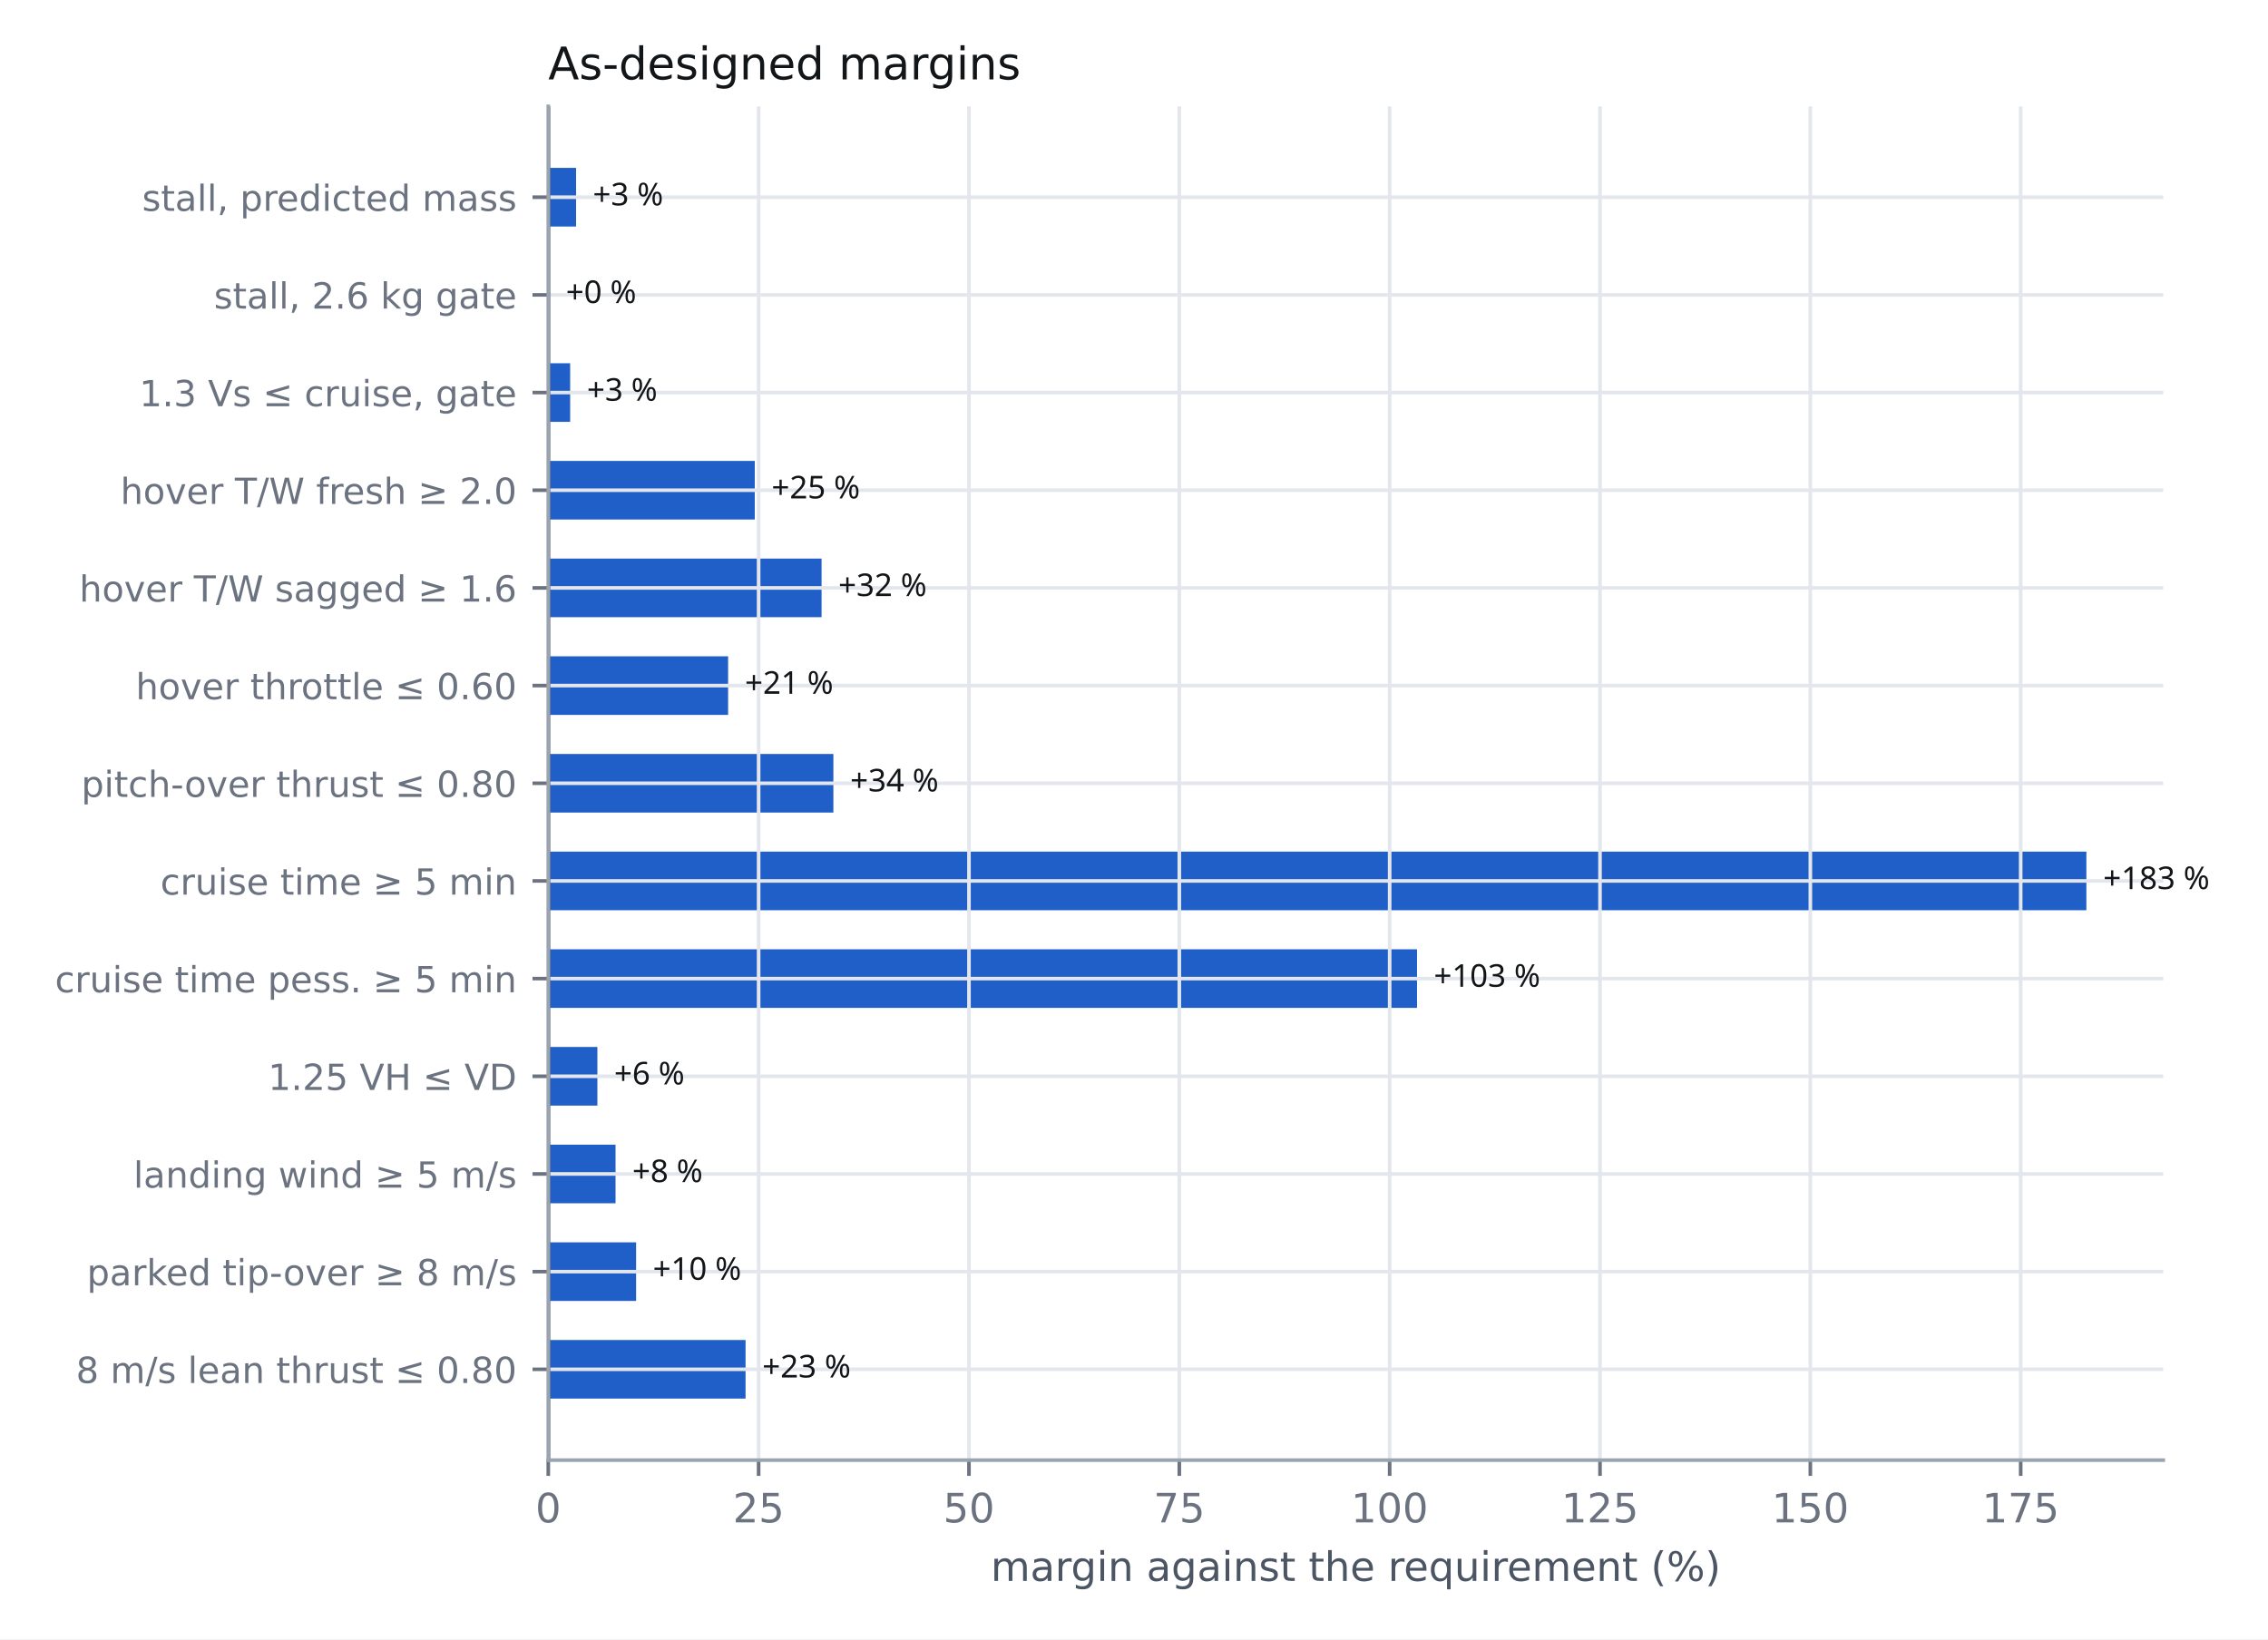
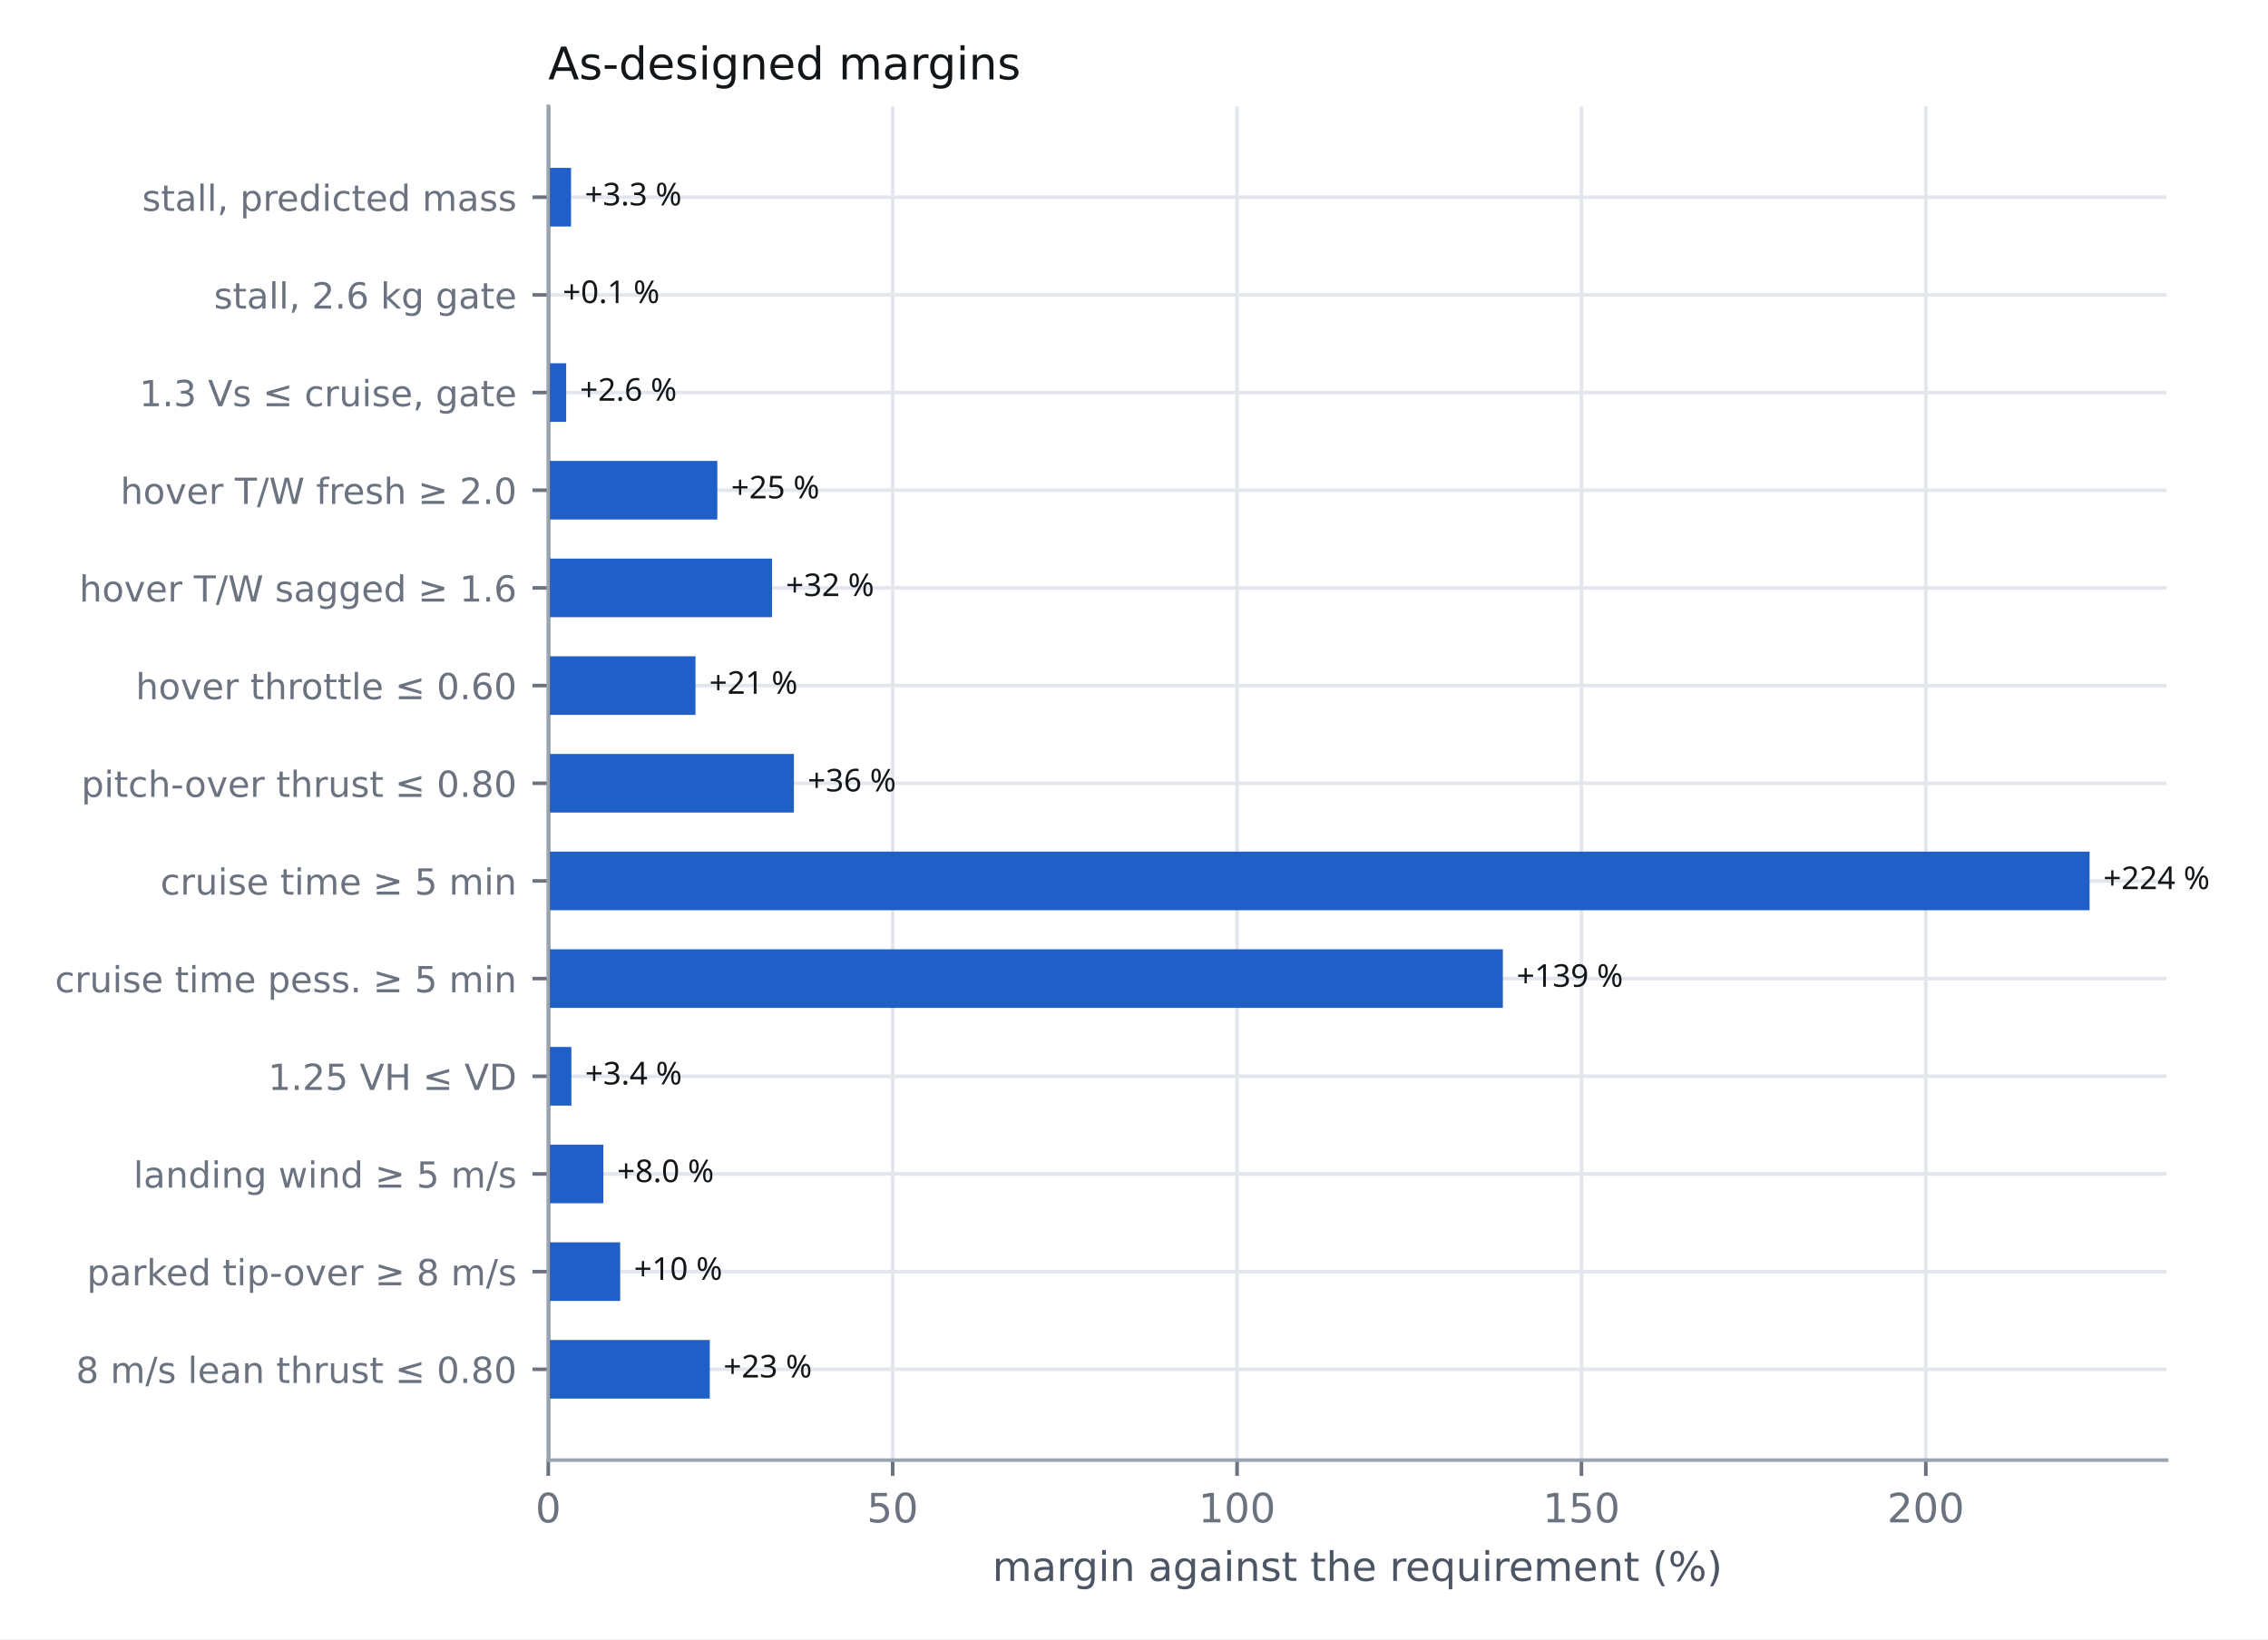
<svg xmlns="http://www.w3.org/2000/svg" xmlns:xlink="http://www.w3.org/1999/xlink" width="504pt" height="364.32pt" viewBox="0 0 504 364.32" version="1.1">
  <defs>
    <style type="text/css">*{stroke-linejoin: round; stroke-linecap: butt}</style>
  </defs>
  <g id="figure_1">
    <g id="patch_1">
      <path d="M 0 364.32  L 504 364.32  L 504 0  L 0 0  z " style="fill: #ffffff" />
    </g>
    <g id="axes_1">
      <g id="patch_2">
-         <path d="M 121.84 324.518  L 480.73 324.518  L 480.73 23.64  L 121.84 23.64  z " style="fill: #ffffff" />
-       </g>
-       <g id="patch_3">
-         <path d="M 121.84 37.316  L 128.019 37.316  L 128.019 50.341  L 121.84 50.341  z " clip-path="url(#p7b7e84bcda)" style="fill: #1f5fc7" />
-       </g>
-       <g id="patch_4">
-         <path d="M 121.84 59.025  L 122.031 59.025  L 122.031 72.05  L 121.84 72.05  z " clip-path="url(#p7b7e84bcda)" style="fill: #1f5fc7" />
-       </g>
-       <g id="patch_5">
-         <path d="M 121.84 80.733  L 126.7 80.733  L 126.7 93.758  L 121.84 93.758  z " clip-path="url(#p7b7e84bcda)" style="fill: #1f5fc7" />
-       </g>
-       <g id="patch_6">
-         <path d="M 121.84 102.441  L 167.728 102.441  L 167.728 115.466  L 121.84 115.466  z " clip-path="url(#p7b7e84bcda)" style="fill: #1f5fc7" />
-       </g>
-       <g id="patch_7">
-         <path d="M 121.84 124.15  L 182.572 124.15  L 182.572 137.175  L 121.84 137.175  z " clip-path="url(#p7b7e84bcda)" style="fill: #1f5fc7" />
-       </g>
-       <g id="patch_8">
-         <path d="M 121.84 145.858  L 161.802 145.858  L 161.802 158.883  L 121.84 158.883  z " clip-path="url(#p7b7e84bcda)" style="fill: #1f5fc7" />
-       </g>
-       <g id="patch_9">
-         <path d="M 121.84 167.566  L 185.196 167.566  L 185.196 180.591  L 121.84 180.591  z " clip-path="url(#p7b7e84bcda)" style="fill: #1f5fc7" />
-       </g>
-       <g id="patch_10">
-         <path d="M 121.84 189.275  L 463.64 189.275  L 463.64 202.3  L 121.84 202.3  z " clip-path="url(#p7b7e84bcda)" style="fill: #1f5fc7" />
-       </g>
-       <g id="patch_11">
-         <path d="M 121.84 210.983  L 314.896 210.983  L 314.896 224.008  L 121.84 224.008  z " clip-path="url(#p7b7e84bcda)" style="fill: #1f5fc7" />
-       </g>
-       <g id="patch_12">
-         <path d="M 121.84 232.692  L 132.752 232.692  L 132.752 245.717  L 121.84 245.717  z " clip-path="url(#p7b7e84bcda)" style="fill: #1f5fc7" />
-       </g>
-       <g id="patch_13">
-         <path d="M 121.84 254.4  L 136.788 254.4  L 136.788 267.425  L 121.84 267.425  z " clip-path="url(#p7b7e84bcda)" style="fill: #1f5fc7" />
-       </g>
-       <g id="patch_14">
-         <path d="M 121.84 276.108  L 141.357 276.108  L 141.357 289.133  L 121.84 289.133  z " clip-path="url(#p7b7e84bcda)" style="fill: #1f5fc7" />
-       </g>
-       <g id="patch_15">
-         <path d="M 121.84 297.817  L 165.68 297.817  L 165.68 310.842  L 121.84 310.842  z " clip-path="url(#p7b7e84bcda)" style="fill: #1f5fc7" />
+         <path d="M 121.84 324.518  L 481.475 324.518  L 481.475 23.64  L 121.84 23.64  z " style="fill: #ffffff" />
      </g>
      <g id="matplotlib.axis_1">
        <g id="xtick_1">
          <g id="line2d_1">
-             <path d="M 121.84 324.518  L 121.84 23.64  " clip-path="url(#p7b7e84bcda)" style="fill: none; stroke: #e3e7ed; stroke-width: 0.8; stroke-linecap: square" />
+             <path d="M 121.84 324.518  L 121.84 23.64  " clip-path="url(#paf3f06853b)" style="fill: none; stroke: #e3e7ed; stroke-width: 0.8; stroke-linecap: square" />
          </g>
          <g id="line2d_2">
            <defs>
-               <path id="mc41e677ff4" d="M 0 0  L 0 3.5  " style="stroke: #6b7280; stroke-width: 0.8" />
+               <path id="m88d215b6fa" d="M 0 0  L 0 3.5  " style="stroke: #6b7280; stroke-width: 0.8" />
            </defs>
            <g>
-               <use xlink:href="#mc41e677ff4" x="121.84" y="324.518" style="fill: #6b7280; stroke: #6b7280; stroke-width: 0.8" />
+               <use xlink:href="#m88d215b6fa" x="121.84" y="324.518" style="fill: #6b7280; stroke: #6b7280; stroke-width: 0.8" />
            </g>
          </g>
          <g id="text_1">
            <text style="font-size: 9px; font-family: 'IBM Plex Sans', 'DejaVu Sans'; text-anchor: middle; fill: #6b7280" x="121.84" y="338.356" transform="rotate(-0 121.84 338.3558)">0</text>
          </g>
        </g>
        <g id="xtick_2">
          <g id="line2d_3">
-             <path d="M 168.583 324.518  L 168.583 23.64  " clip-path="url(#p7b7e84bcda)" style="fill: none; stroke: #e3e7ed; stroke-width: 0.8; stroke-linecap: square" />
+             <path d="M 198.37 324.518  L 198.37 23.64  " clip-path="url(#paf3f06853b)" style="fill: none; stroke: #e3e7ed; stroke-width: 0.8; stroke-linecap: square" />
          </g>
          <g id="line2d_4">
            <g>
-               <use xlink:href="#mc41e677ff4" x="168.583" y="324.518" style="fill: #6b7280; stroke: #6b7280; stroke-width: 0.8" />
+               <use xlink:href="#m88d215b6fa" x="198.37" y="324.518" style="fill: #6b7280; stroke: #6b7280; stroke-width: 0.8" />
            </g>
          </g>
          <g id="text_2">
-             <text style="font-size: 9px; font-family: 'IBM Plex Sans', 'DejaVu Sans'; text-anchor: middle; fill: #6b7280" x="168.583" y="338.356" transform="rotate(-0 168.5831 338.3558)">25</text>
+             <text style="font-size: 9px; font-family: 'IBM Plex Sans', 'DejaVu Sans'; text-anchor: middle; fill: #6b7280" x="198.37" y="338.356" transform="rotate(-0 198.3705 338.3558)">50</text>
          </g>
        </g>
        <g id="xtick_3">
          <g id="line2d_5">
-             <path d="M 215.326 324.518  L 215.326 23.64  " clip-path="url(#p7b7e84bcda)" style="fill: none; stroke: #e3e7ed; stroke-width: 0.8; stroke-linecap: square" />
+             <path d="M 274.901 324.518  L 274.901 23.64  " clip-path="url(#paf3f06853b)" style="fill: none; stroke: #e3e7ed; stroke-width: 0.8; stroke-linecap: square" />
          </g>
          <g id="line2d_6">
            <g>
-               <use xlink:href="#mc41e677ff4" x="215.326" y="324.518" style="fill: #6b7280; stroke: #6b7280; stroke-width: 0.8" />
+               <use xlink:href="#m88d215b6fa" x="274.901" y="324.518" style="fill: #6b7280; stroke: #6b7280; stroke-width: 0.8" />
            </g>
          </g>
          <g id="text_3">
-             <text style="font-size: 9px; font-family: 'IBM Plex Sans', 'DejaVu Sans'; text-anchor: middle; fill: #6b7280" x="215.326" y="338.356" transform="rotate(-0 215.3261 338.3558)">50</text>
+             <text style="font-size: 9px; font-family: 'IBM Plex Sans', 'DejaVu Sans'; text-anchor: middle; fill: #6b7280" x="274.901" y="338.356" transform="rotate(-0 274.901 338.3558)">100</text>
          </g>
        </g>
        <g id="xtick_4">
          <g id="line2d_7">
-             <path d="M 262.069 324.518  L 262.069 23.64  " clip-path="url(#p7b7e84bcda)" style="fill: none; stroke: #e3e7ed; stroke-width: 0.8; stroke-linecap: square" />
+             <path d="M 351.431 324.518  L 351.431 23.64  " clip-path="url(#paf3f06853b)" style="fill: none; stroke: #e3e7ed; stroke-width: 0.8; stroke-linecap: square" />
          </g>
          <g id="line2d_8">
            <g>
-               <use xlink:href="#mc41e677ff4" x="262.069" y="324.518" style="fill: #6b7280; stroke: #6b7280; stroke-width: 0.8" />
+               <use xlink:href="#m88d215b6fa" x="351.431" y="324.518" style="fill: #6b7280; stroke: #6b7280; stroke-width: 0.8" />
            </g>
          </g>
          <g id="text_4">
-             <text style="font-size: 9px; font-family: 'IBM Plex Sans', 'DejaVu Sans'; text-anchor: middle; fill: #6b7280" x="262.069" y="338.356" transform="rotate(-0 262.0692 338.3558)">75</text>
+             <text style="font-size: 9px; font-family: 'IBM Plex Sans', 'DejaVu Sans'; text-anchor: middle; fill: #6b7280" x="351.431" y="338.356" transform="rotate(-0 351.4315 338.3558)">150</text>
          </g>
        </g>
        <g id="xtick_5">
          <g id="line2d_9">
-             <path d="M 308.812 324.518  L 308.812 23.64  " clip-path="url(#p7b7e84bcda)" style="fill: none; stroke: #e3e7ed; stroke-width: 0.8; stroke-linecap: square" />
+             <path d="M 427.962 324.518  L 427.962 23.64  " clip-path="url(#paf3f06853b)" style="fill: none; stroke: #e3e7ed; stroke-width: 0.8; stroke-linecap: square" />
          </g>
          <g id="line2d_10">
            <g>
-               <use xlink:href="#mc41e677ff4" x="308.812" y="324.518" style="fill: #6b7280; stroke: #6b7280; stroke-width: 0.8" />
+               <use xlink:href="#m88d215b6fa" x="427.962" y="324.518" style="fill: #6b7280; stroke: #6b7280; stroke-width: 0.8" />
            </g>
          </g>
          <g id="text_5">
-             <text style="font-size: 9px; font-family: 'IBM Plex Sans', 'DejaVu Sans'; text-anchor: middle; fill: #6b7280" x="308.812" y="338.356" transform="rotate(-0 308.8122 338.3558)">100</text>
-           </g>
-         </g>
-         <g id="xtick_6">
-           <g id="line2d_11">
-             <path d="M 355.555 324.518  L 355.555 23.64  " clip-path="url(#p7b7e84bcda)" style="fill: none; stroke: #e3e7ed; stroke-width: 0.8; stroke-linecap: square" />
-           </g>
-           <g id="line2d_12">
-             <g>
-               <use xlink:href="#mc41e677ff4" x="355.555" y="324.518" style="fill: #6b7280; stroke: #6b7280; stroke-width: 0.8" />
-             </g>
-           </g>
-           <g id="text_6">
-             <text style="font-size: 9px; font-family: 'IBM Plex Sans', 'DejaVu Sans'; text-anchor: middle; fill: #6b7280" x="355.555" y="338.356" transform="rotate(-0 355.5553 338.3558)">125</text>
-           </g>
-         </g>
-         <g id="xtick_7">
-           <g id="line2d_13">
-             <path d="M 402.298 324.518  L 402.298 23.64  " clip-path="url(#p7b7e84bcda)" style="fill: none; stroke: #e3e7ed; stroke-width: 0.8; stroke-linecap: square" />
-           </g>
-           <g id="line2d_14">
-             <g>
-               <use xlink:href="#mc41e677ff4" x="402.298" y="324.518" style="fill: #6b7280; stroke: #6b7280; stroke-width: 0.8" />
-             </g>
-           </g>
-           <g id="text_7">
-             <text style="font-size: 9px; font-family: 'IBM Plex Sans', 'DejaVu Sans'; text-anchor: middle; fill: #6b7280" x="402.298" y="338.356" transform="rotate(-0 402.2983 338.3558)">150</text>
-           </g>
-         </g>
-         <g id="xtick_8">
-           <g id="line2d_15">
-             <path d="M 449.041 324.518  L 449.041 23.64  " clip-path="url(#p7b7e84bcda)" style="fill: none; stroke: #e3e7ed; stroke-width: 0.8; stroke-linecap: square" />
-           </g>
-           <g id="line2d_16">
-             <g>
-               <use xlink:href="#mc41e677ff4" x="449.041" y="324.518" style="fill: #6b7280; stroke: #6b7280; stroke-width: 0.8" />
-             </g>
-           </g>
-           <g id="text_8">
-             <text style="font-size: 9px; font-family: 'IBM Plex Sans', 'DejaVu Sans'; text-anchor: middle; fill: #6b7280" x="449.041" y="338.356" transform="rotate(-0 449.0414 338.3558)">175</text>
-           </g>
-         </g>
-         <g id="text_9">
-           <text style="font-size: 9px; font-family: 'IBM Plex Sans', 'DejaVu Sans'; text-anchor: middle; fill: #4b5563" x="301.285" y="351.356" transform="rotate(-0 301.2851 351.3565)">margin against the requirement (%)</text>
+             <text style="font-size: 9px; font-family: 'IBM Plex Sans', 'DejaVu Sans'; text-anchor: middle; fill: #6b7280" x="427.962" y="338.356" transform="rotate(-0 427.962 338.3558)">200</text>
+           </g>
+         </g>
+         <g id="text_6">
+           <text style="font-size: 9px; font-family: 'IBM Plex Sans', 'DejaVu Sans'; text-anchor: middle; fill: #4b5563" x="301.658" y="351.356" transform="rotate(-0 301.6576 351.3565)">margin against the requirement (%)</text>
        </g>
      </g>
      <g id="matplotlib.axis_2">
        <g id="ytick_1">
+           <g id="line2d_11">
+             <path d="M 121.84 43.829  L 481.475 43.829  " clip-path="url(#paf3f06853b)" style="fill: none; stroke: #e3e7ed; stroke-width: 0.8; stroke-linecap: square" />
+           </g>
+           <g id="line2d_12">
+             <defs>
+               <path id="m0fdab62e22" d="M 0 0  L -3.5 0  " style="stroke: #6b7280; stroke-width: 0.8" />
+             </defs>
+             <g>
+               <use xlink:href="#m0fdab62e22" x="121.84" y="43.829" style="fill: #6b7280; stroke: #6b7280; stroke-width: 0.8" />
+             </g>
+           </g>
+           <g id="text_7">
+             <text style="font-size: 8px; font-family: 'IBM Plex Sans', 'DejaVu Sans'; text-anchor: end; fill: #6b7280" x="114.84" y="46.868" transform="rotate(-0 114.84 46.86815)">stall, predicted mass</text>
+           </g>
+         </g>
+         <g id="ytick_2">
+           <g id="line2d_13">
+             <path d="M 121.84 65.537  L 481.475 65.537  " clip-path="url(#paf3f06853b)" style="fill: none; stroke: #e3e7ed; stroke-width: 0.8; stroke-linecap: square" />
+           </g>
+           <g id="line2d_14">
+             <g>
+               <use xlink:href="#m0fdab62e22" x="121.84" y="65.537" style="fill: #6b7280; stroke: #6b7280; stroke-width: 0.8" />
+             </g>
+           </g>
+           <g id="text_8">
+             <text style="font-size: 8px; font-family: 'IBM Plex Sans', 'DejaVu Sans'; text-anchor: end; fill: #6b7280" x="114.84" y="68.577" transform="rotate(-0 114.84 68.57651)">stall, 2.6 kg gate</text>
+           </g>
+         </g>
+         <g id="ytick_3">
+           <g id="line2d_15">
+             <path d="M 121.84 87.245  L 481.475 87.245  " clip-path="url(#paf3f06853b)" style="fill: none; stroke: #e3e7ed; stroke-width: 0.8; stroke-linecap: square" />
+           </g>
+           <g id="line2d_16">
+             <g>
+               <use xlink:href="#m0fdab62e22" x="121.84" y="87.245" style="fill: #6b7280; stroke: #6b7280; stroke-width: 0.8" />
+             </g>
+           </g>
+           <g id="text_9">
+             <text style="font-size: 8px; font-family: 'IBM Plex Sans', 'DejaVu Sans'; text-anchor: end; fill: #6b7280" x="114.84" y="90.285" transform="rotate(-0 114.84 90.28487)">1.3 Vs ≤ cruise, gate</text>
+           </g>
+         </g>
+         <g id="ytick_4">
          <g id="line2d_17">
-             <path d="M 121.84 43.829  L 480.73 43.829  " clip-path="url(#p7b7e84bcda)" style="fill: none; stroke: #e3e7ed; stroke-width: 0.8; stroke-linecap: square" />
+             <path d="M 121.84 108.954  L 481.475 108.954  " clip-path="url(#paf3f06853b)" style="fill: none; stroke: #e3e7ed; stroke-width: 0.8; stroke-linecap: square" />
          </g>
          <g id="line2d_18">
-             <defs>
-               <path id="m9e8542fc1b" d="M 0 0  L -3.5 0  " style="stroke: #6b7280; stroke-width: 0.8" />
-             </defs>
-             <g>
-               <use xlink:href="#m9e8542fc1b" x="121.84" y="43.829" style="fill: #6b7280; stroke: #6b7280; stroke-width: 0.8" />
+             <g>
+               <use xlink:href="#m0fdab62e22" x="121.84" y="108.954" style="fill: #6b7280; stroke: #6b7280; stroke-width: 0.8" />
            </g>
          </g>
          <g id="text_10">
-             <text style="font-size: 8px; font-family: 'IBM Plex Sans', 'DejaVu Sans'; text-anchor: end; fill: #6b7280" x="114.84" y="46.868" transform="rotate(-0 114.84 46.86815)">stall, predicted mass</text>
-           </g>
-         </g>
-         <g id="ytick_2">
+             <text style="font-size: 8px; font-family: 'IBM Plex Sans', 'DejaVu Sans'; text-anchor: end; fill: #6b7280" x="114.84" y="111.993" transform="rotate(-0 114.84 111.9932)">hover T/W fresh ≥ 2.0</text>
+           </g>
+         </g>
+         <g id="ytick_5">
          <g id="line2d_19">
-             <path d="M 121.84 65.537  L 480.73 65.537  " clip-path="url(#p7b7e84bcda)" style="fill: none; stroke: #e3e7ed; stroke-width: 0.8; stroke-linecap: square" />
+             <path d="M 121.84 130.662  L 481.475 130.662  " clip-path="url(#paf3f06853b)" style="fill: none; stroke: #e3e7ed; stroke-width: 0.8; stroke-linecap: square" />
          </g>
          <g id="line2d_20">
            <g>
-               <use xlink:href="#m9e8542fc1b" x="121.84" y="65.537" style="fill: #6b7280; stroke: #6b7280; stroke-width: 0.8" />
+               <use xlink:href="#m0fdab62e22" x="121.84" y="130.662" style="fill: #6b7280; stroke: #6b7280; stroke-width: 0.8" />
            </g>
          </g>
          <g id="text_11">
-             <text style="font-size: 8px; font-family: 'IBM Plex Sans', 'DejaVu Sans'; text-anchor: end; fill: #6b7280" x="114.84" y="68.577" transform="rotate(-0 114.84 68.57651)">stall, 2.6 kg gate</text>
-           </g>
-         </g>
-         <g id="ytick_3">
+             <text style="font-size: 8px; font-family: 'IBM Plex Sans', 'DejaVu Sans'; text-anchor: end; fill: #6b7280" x="114.84" y="133.702" transform="rotate(-0 114.84 133.7016)">hover T/W sagged ≥ 1.6</text>
+           </g>
+         </g>
+         <g id="ytick_6">
          <g id="line2d_21">
-             <path d="M 121.84 87.245  L 480.73 87.245  " clip-path="url(#p7b7e84bcda)" style="fill: none; stroke: #e3e7ed; stroke-width: 0.8; stroke-linecap: square" />
+             <path d="M 121.84 152.371  L 481.475 152.371  " clip-path="url(#paf3f06853b)" style="fill: none; stroke: #e3e7ed; stroke-width: 0.8; stroke-linecap: square" />
          </g>
          <g id="line2d_22">
            <g>
-               <use xlink:href="#m9e8542fc1b" x="121.84" y="87.245" style="fill: #6b7280; stroke: #6b7280; stroke-width: 0.8" />
+               <use xlink:href="#m0fdab62e22" x="121.84" y="152.371" style="fill: #6b7280; stroke: #6b7280; stroke-width: 0.8" />
            </g>
          </g>
          <g id="text_12">
-             <text style="font-size: 8px; font-family: 'IBM Plex Sans', 'DejaVu Sans'; text-anchor: end; fill: #6b7280" x="114.84" y="90.285" transform="rotate(-0 114.84 90.28487)">1.3 Vs ≤ cruise, gate</text>
-           </g>
-         </g>
-         <g id="ytick_4">
+             <text style="font-size: 8px; font-family: 'IBM Plex Sans', 'DejaVu Sans'; text-anchor: end; fill: #6b7280" x="114.84" y="155.41" transform="rotate(-0 114.84 155.41)">hover throttle ≤ 0.60</text>
+           </g>
+         </g>
+         <g id="ytick_7">
          <g id="line2d_23">
-             <path d="M 121.84 108.954  L 480.73 108.954  " clip-path="url(#p7b7e84bcda)" style="fill: none; stroke: #e3e7ed; stroke-width: 0.8; stroke-linecap: square" />
+             <path d="M 121.84 174.079  L 481.475 174.079  " clip-path="url(#paf3f06853b)" style="fill: none; stroke: #e3e7ed; stroke-width: 0.8; stroke-linecap: square" />
          </g>
          <g id="line2d_24">
            <g>
-               <use xlink:href="#m9e8542fc1b" x="121.84" y="108.954" style="fill: #6b7280; stroke: #6b7280; stroke-width: 0.8" />
+               <use xlink:href="#m0fdab62e22" x="121.84" y="174.079" style="fill: #6b7280; stroke: #6b7280; stroke-width: 0.8" />
            </g>
          </g>
          <g id="text_13">
-             <text style="font-size: 8px; font-family: 'IBM Plex Sans', 'DejaVu Sans'; text-anchor: end; fill: #6b7280" x="114.84" y="111.993" transform="rotate(-0 114.84 111.9932)">hover T/W fresh ≥ 2.0</text>
-           </g>
-         </g>
-         <g id="ytick_5">
+             <text style="font-size: 8px; font-family: 'IBM Plex Sans', 'DejaVu Sans'; text-anchor: end; fill: #6b7280" x="114.84" y="177.118" transform="rotate(-0 114.84 177.1183)">pitch-over thrust ≤ 0.80</text>
+           </g>
+         </g>
+         <g id="ytick_8">
          <g id="line2d_25">
-             <path d="M 121.84 130.662  L 480.73 130.662  " clip-path="url(#p7b7e84bcda)" style="fill: none; stroke: #e3e7ed; stroke-width: 0.8; stroke-linecap: square" />
+             <path d="M 121.84 195.787  L 481.475 195.787  " clip-path="url(#paf3f06853b)" style="fill: none; stroke: #e3e7ed; stroke-width: 0.8; stroke-linecap: square" />
          </g>
          <g id="line2d_26">
            <g>
-               <use xlink:href="#m9e8542fc1b" x="121.84" y="130.662" style="fill: #6b7280; stroke: #6b7280; stroke-width: 0.8" />
+               <use xlink:href="#m0fdab62e22" x="121.84" y="195.787" style="fill: #6b7280; stroke: #6b7280; stroke-width: 0.8" />
            </g>
          </g>
          <g id="text_14">
-             <text style="font-size: 8px; font-family: 'IBM Plex Sans', 'DejaVu Sans'; text-anchor: end; fill: #6b7280" x="114.84" y="133.702" transform="rotate(-0 114.84 133.7016)">hover T/W sagged ≥ 1.6</text>
-           </g>
-         </g>
-         <g id="ytick_6">
+             <text style="font-size: 8px; font-family: 'IBM Plex Sans', 'DejaVu Sans'; text-anchor: end; fill: #6b7280" x="114.84" y="198.827" transform="rotate(-0 114.84 198.8267)">cruise time ≥ 5 min</text>
+           </g>
+         </g>
+         <g id="ytick_9">
          <g id="line2d_27">
-             <path d="M 121.84 152.371  L 480.73 152.371  " clip-path="url(#p7b7e84bcda)" style="fill: none; stroke: #e3e7ed; stroke-width: 0.8; stroke-linecap: square" />
+             <path d="M 121.84 217.496  L 481.475 217.496  " clip-path="url(#paf3f06853b)" style="fill: none; stroke: #e3e7ed; stroke-width: 0.8; stroke-linecap: square" />
          </g>
          <g id="line2d_28">
            <g>
-               <use xlink:href="#m9e8542fc1b" x="121.84" y="152.371" style="fill: #6b7280; stroke: #6b7280; stroke-width: 0.8" />
+               <use xlink:href="#m0fdab62e22" x="121.84" y="217.496" style="fill: #6b7280; stroke: #6b7280; stroke-width: 0.8" />
            </g>
          </g>
          <g id="text_15">
-             <text style="font-size: 8px; font-family: 'IBM Plex Sans', 'DejaVu Sans'; text-anchor: end; fill: #6b7280" x="114.84" y="155.41" transform="rotate(-0 114.84 155.41)">hover throttle ≤ 0.60</text>
-           </g>
-         </g>
-         <g id="ytick_7">
+             <text style="font-size: 8px; font-family: 'IBM Plex Sans', 'DejaVu Sans'; text-anchor: end; fill: #6b7280" x="114.84" y="220.535" transform="rotate(-0 114.84 220.535)">cruise time pess. ≥ 5 min</text>
+           </g>
+         </g>
+         <g id="ytick_10">
          <g id="line2d_29">
-             <path d="M 121.84 174.079  L 480.73 174.079  " clip-path="url(#p7b7e84bcda)" style="fill: none; stroke: #e3e7ed; stroke-width: 0.8; stroke-linecap: square" />
+             <path d="M 121.84 239.204  L 481.475 239.204  " clip-path="url(#paf3f06853b)" style="fill: none; stroke: #e3e7ed; stroke-width: 0.8; stroke-linecap: square" />
          </g>
          <g id="line2d_30">
            <g>
-               <use xlink:href="#m9e8542fc1b" x="121.84" y="174.079" style="fill: #6b7280; stroke: #6b7280; stroke-width: 0.8" />
+               <use xlink:href="#m0fdab62e22" x="121.84" y="239.204" style="fill: #6b7280; stroke: #6b7280; stroke-width: 0.8" />
            </g>
          </g>
          <g id="text_16">
-             <text style="font-size: 8px; font-family: 'IBM Plex Sans', 'DejaVu Sans'; text-anchor: end; fill: #6b7280" x="114.84" y="177.118" transform="rotate(-0 114.84 177.1183)">pitch-over thrust ≤ 0.80</text>
-           </g>
-         </g>
-         <g id="ytick_8">
+             <text style="font-size: 8px; font-family: 'IBM Plex Sans', 'DejaVu Sans'; text-anchor: end; fill: #6b7280" x="114.84" y="242.243" transform="rotate(-0 114.84 242.2431)">1.25 VH ≤ VD</text>
+           </g>
+         </g>
+         <g id="ytick_11">
          <g id="line2d_31">
-             <path d="M 121.84 195.787  L 480.73 195.787  " clip-path="url(#p7b7e84bcda)" style="fill: none; stroke: #e3e7ed; stroke-width: 0.8; stroke-linecap: square" />
+             <path d="M 121.84 260.912  L 481.475 260.912  " clip-path="url(#paf3f06853b)" style="fill: none; stroke: #e3e7ed; stroke-width: 0.8; stroke-linecap: square" />
          </g>
          <g id="line2d_32">
            <g>
-               <use xlink:href="#m9e8542fc1b" x="121.84" y="195.787" style="fill: #6b7280; stroke: #6b7280; stroke-width: 0.8" />
+               <use xlink:href="#m0fdab62e22" x="121.84" y="260.912" style="fill: #6b7280; stroke: #6b7280; stroke-width: 0.8" />
            </g>
          </g>
          <g id="text_17">
-             <text style="font-size: 8px; font-family: 'IBM Plex Sans', 'DejaVu Sans'; text-anchor: end; fill: #6b7280" x="114.84" y="198.827" transform="rotate(-0 114.84 198.8267)">cruise time ≥ 5 min</text>
-           </g>
-         </g>
-         <g id="ytick_9">
+             <text style="font-size: 8px; font-family: 'IBM Plex Sans', 'DejaVu Sans'; text-anchor: end; fill: #6b7280" x="114.84" y="263.952" transform="rotate(-0 114.84 263.9518)">landing wind ≥ 5 m/s</text>
+           </g>
+         </g>
+         <g id="ytick_12">
          <g id="line2d_33">
-             <path d="M 121.84 217.496  L 480.73 217.496  " clip-path="url(#p7b7e84bcda)" style="fill: none; stroke: #e3e7ed; stroke-width: 0.8; stroke-linecap: square" />
+             <path d="M 121.84 282.621  L 481.475 282.621  " clip-path="url(#paf3f06853b)" style="fill: none; stroke: #e3e7ed; stroke-width: 0.8; stroke-linecap: square" />
          </g>
          <g id="line2d_34">
            <g>
-               <use xlink:href="#m9e8542fc1b" x="121.84" y="217.496" style="fill: #6b7280; stroke: #6b7280; stroke-width: 0.8" />
+               <use xlink:href="#m0fdab62e22" x="121.84" y="282.621" style="fill: #6b7280; stroke: #6b7280; stroke-width: 0.8" />
            </g>
          </g>
          <g id="text_18">
-             <text style="font-size: 8px; font-family: 'IBM Plex Sans', 'DejaVu Sans'; text-anchor: end; fill: #6b7280" x="114.84" y="220.535" transform="rotate(-0 114.84 220.535)">cruise time pess. ≥ 5 min</text>
-           </g>
-         </g>
-         <g id="ytick_10">
+             <text style="font-size: 8px; font-family: 'IBM Plex Sans', 'DejaVu Sans'; text-anchor: end; fill: #6b7280" x="114.84" y="285.66" transform="rotate(-0 114.84 285.6601)">parked tip-over ≥ 8 m/s</text>
+           </g>
+         </g>
+         <g id="ytick_13">
          <g id="line2d_35">
-             <path d="M 121.84 239.204  L 480.73 239.204  " clip-path="url(#p7b7e84bcda)" style="fill: none; stroke: #e3e7ed; stroke-width: 0.8; stroke-linecap: square" />
+             <path d="M 121.84 304.329  L 481.475 304.329  " clip-path="url(#paf3f06853b)" style="fill: none; stroke: #e3e7ed; stroke-width: 0.8; stroke-linecap: square" />
          </g>
          <g id="line2d_36">
            <g>
-               <use xlink:href="#m9e8542fc1b" x="121.84" y="239.204" style="fill: #6b7280; stroke: #6b7280; stroke-width: 0.8" />
+               <use xlink:href="#m0fdab62e22" x="121.84" y="304.329" style="fill: #6b7280; stroke: #6b7280; stroke-width: 0.8" />
            </g>
          </g>
          <g id="text_19">
-             <text style="font-size: 8px; font-family: 'IBM Plex Sans', 'DejaVu Sans'; text-anchor: end; fill: #6b7280" x="114.84" y="242.243" transform="rotate(-0 114.84 242.2431)">1.25 VH ≤ VD</text>
-           </g>
-         </g>
-         <g id="ytick_11">
-           <g id="line2d_37">
-             <path d="M 121.84 260.912  L 480.73 260.912  " clip-path="url(#p7b7e84bcda)" style="fill: none; stroke: #e3e7ed; stroke-width: 0.8; stroke-linecap: square" />
-           </g>
-           <g id="line2d_38">
-             <g>
-               <use xlink:href="#m9e8542fc1b" x="121.84" y="260.912" style="fill: #6b7280; stroke: #6b7280; stroke-width: 0.8" />
-             </g>
-           </g>
-           <g id="text_20">
-             <text style="font-size: 8px; font-family: 'IBM Plex Sans', 'DejaVu Sans'; text-anchor: end; fill: #6b7280" x="114.84" y="263.952" transform="rotate(-0 114.84 263.9518)">landing wind ≥ 5 m/s</text>
-           </g>
-         </g>
-         <g id="ytick_12">
-           <g id="line2d_39">
-             <path d="M 121.84 282.621  L 480.73 282.621  " clip-path="url(#p7b7e84bcda)" style="fill: none; stroke: #e3e7ed; stroke-width: 0.8; stroke-linecap: square" />
-           </g>
-           <g id="line2d_40">
-             <g>
-               <use xlink:href="#m9e8542fc1b" x="121.84" y="282.621" style="fill: #6b7280; stroke: #6b7280; stroke-width: 0.8" />
-             </g>
-           </g>
-           <g id="text_21">
-             <text style="font-size: 8px; font-family: 'IBM Plex Sans', 'DejaVu Sans'; text-anchor: end; fill: #6b7280" x="114.84" y="285.66" transform="rotate(-0 114.84 285.6601)">parked tip-over ≥ 8 m/s</text>
-           </g>
-         </g>
-         <g id="ytick_13">
-           <g id="line2d_41">
-             <path d="M 121.84 304.329  L 480.73 304.329  " clip-path="url(#p7b7e84bcda)" style="fill: none; stroke: #e3e7ed; stroke-width: 0.8; stroke-linecap: square" />
-           </g>
-           <g id="line2d_42">
-             <g>
-               <use xlink:href="#m9e8542fc1b" x="121.84" y="304.329" style="fill: #6b7280; stroke: #6b7280; stroke-width: 0.8" />
-             </g>
-           </g>
-           <g id="text_22">
            <text style="font-size: 8px; font-family: 'IBM Plex Sans', 'DejaVu Sans'; text-anchor: end; fill: #6b7280" x="114.84" y="307.368" transform="rotate(-0 114.84 307.3685)">8 m/s lean thrust ≤ 0.80</text>
          </g>
        </g>
      </g>
-       <g id="line2d_43">
-         <path d="M 121.84 324.518  L 121.84 23.64  " clip-path="url(#p7b7e84bcda)" style="fill: none; stroke: #121619; stroke-width: 0.8; stroke-linecap: square" />
+       <g id="patch_3">
+         <path d="M 121.84 37.316  L 126.898 37.316  L 126.898 50.341  L 121.84 50.341  z " clip-path="url(#paf3f06853b)" style="fill: #1f5fc7" />
+       </g>
+       <g id="patch_4">
+         <path d="M 121.84 59.025  L 121.996 59.025  L 121.996 72.05  L 121.84 72.05  z " clip-path="url(#paf3f06853b)" style="fill: #1f5fc7" />
+       </g>
+       <g id="patch_5">
+         <path d="M 121.84 80.733  L 125.819 80.733  L 125.819 93.758  L 121.84 93.758  z " clip-path="url(#paf3f06853b)" style="fill: #1f5fc7" />
+       </g>
+       <g id="patch_6">
+         <path d="M 121.84 102.441  L 159.405 102.441  L 159.405 115.466  L 121.84 115.466  z " clip-path="url(#paf3f06853b)" style="fill: #1f5fc7" />
+       </g>
+       <g id="patch_7">
+         <path d="M 121.84 124.15  L 171.557 124.15  L 171.557 137.175  L 121.84 137.175  z " clip-path="url(#paf3f06853b)" style="fill: #1f5fc7" />
+       </g>
+       <g id="patch_8">
+         <path d="M 121.84 145.858  L 154.554 145.858  L 154.554 158.883  L 121.84 158.883  z " clip-path="url(#paf3f06853b)" style="fill: #1f5fc7" />
+       </g>
+       <g id="patch_9">
+         <path d="M 121.84 167.566  L 176.422 167.566  L 176.422 180.591  L 121.84 180.591  z " clip-path="url(#paf3f06853b)" style="fill: #1f5fc7" />
+       </g>
+       <g id="patch_10">
+         <path d="M 121.84 189.275  L 464.35 189.275  L 464.35 202.3  L 121.84 202.3  z " clip-path="url(#paf3f06853b)" style="fill: #1f5fc7" />
+       </g>
+       <g id="patch_11">
+         <path d="M 121.84 210.983  L 333.97 210.983  L 333.97 224.008  L 121.84 224.008  z " clip-path="url(#paf3f06853b)" style="fill: #1f5fc7" />
+       </g>
+       <g id="patch_12">
+         <path d="M 121.84 232.692  L 126.975 232.692  L 126.975 245.717  L 121.84 245.717  z " clip-path="url(#paf3f06853b)" style="fill: #1f5fc7" />
+       </g>
+       <g id="patch_13">
+         <path d="M 121.84 254.4  L 134.077 254.4  L 134.077 267.425  L 121.84 267.425  z " clip-path="url(#paf3f06853b)" style="fill: #1f5fc7" />
+       </g>
+       <g id="patch_14">
+         <path d="M 121.84 276.108  L 137.817 276.108  L 137.817 289.133  L 121.84 289.133  z " clip-path="url(#paf3f06853b)" style="fill: #1f5fc7" />
+       </g>
+       <g id="patch_15">
+         <path d="M 121.84 297.817  L 157.729 297.817  L 157.729 310.842  L 121.84 310.842  z " clip-path="url(#paf3f06853b)" style="fill: #1f5fc7" />
+       </g>
+       <g id="line2d_37">
+         <path d="M 121.84 324.518  L 121.84 23.64  " clip-path="url(#paf3f06853b)" style="fill: none; stroke: #121619; stroke-width: 0.8; stroke-linecap: square" />
      </g>
      <g id="patch_16">
        <path d="M 121.84 324.518  L 121.84 23.64  " style="fill: none; stroke: #9aa4b1; stroke-width: 0.8; stroke-linejoin: miter; stroke-linecap: square" />
      </g>
      <g id="patch_17">
-         <path d="M 121.84 324.518  L 480.73 324.518  " style="fill: none; stroke: #9aa4b1; stroke-width: 0.8; stroke-linejoin: miter; stroke-linecap: square" />
+         <path d="M 121.84 324.518  L 481.475 324.518  " style="fill: none; stroke: #9aa4b1; stroke-width: 0.8; stroke-linejoin: miter; stroke-linecap: square" />
+       </g>
+       <g id="text_20">
+         <text style="font-size: 7px; font-family: 'IBM Plex Mono'; text-anchor: start; fill: #121619" x="129.959" y="45.647" transform="rotate(-0 129.9593 45.64714)">+3.3 %</text>
+       </g>
+       <g id="text_21">
+         <text style="font-size: 7px; font-family: 'IBM Plex Mono'; text-anchor: start; fill: #121619" x="125.058" y="67.355" transform="rotate(-0 125.0575 67.3555)">+0.1 %</text>
+       </g>
+       <g id="text_22">
+         <text style="font-size: 7px; font-family: 'IBM Plex Mono'; text-anchor: start; fill: #121619" x="128.88" y="89.064" transform="rotate(-0 128.8802 89.06386)">+2.6 %</text>
      </g>
      <g id="text_23">
-         <text style="font-size: 7px; font-family: 'IBM Plex Mono'; text-anchor: start; fill: #121619" x="131.758" y="45.647" transform="rotate(-0 131.7582 45.64714)">+3 %</text>
+         <text style="font-size: 7px; font-family: 'IBM Plex Mono'; text-anchor: start; fill: #121619" x="162.466" y="110.772" transform="rotate(-0 162.4662 110.7722)">+25 %</text>
      </g>
      <g id="text_24">
-         <text style="font-size: 7px; font-family: 'IBM Plex Mono'; text-anchor: start; fill: #121619" x="125.77" y="67.355" transform="rotate(-0 125.7704 67.3555)">+0 %</text>
+         <text style="font-size: 7px; font-family: 'IBM Plex Mono'; text-anchor: start; fill: #121619" x="174.619" y="132.481" transform="rotate(-0 174.6186 132.4806)">+32 %</text>
      </g>
      <g id="text_25">
-         <text style="font-size: 7px; font-family: 'IBM Plex Mono'; text-anchor: start; fill: #121619" x="130.44" y="89.064" transform="rotate(-0 130.4399 89.06386)">+3 %</text>
+         <text style="font-size: 7px; font-family: 'IBM Plex Mono'; text-anchor: start; fill: #121619" x="157.615" y="154.189" transform="rotate(-0 157.615 154.1889)">+21 %</text>
      </g>
      <g id="text_26">
-         <text style="font-size: 7px; font-family: 'IBM Plex Mono'; text-anchor: start; fill: #121619" x="171.467" y="110.772" transform="rotate(-0 171.4671 110.7722)">+25 %</text>
+         <text style="font-size: 7px; font-family: 'IBM Plex Mono'; text-anchor: start; fill: #121619" x="179.483" y="175.897" transform="rotate(-0 179.4831 175.8973)">+36 %</text>
      </g>
      <g id="text_27">
-         <text style="font-size: 7px; font-family: 'IBM Plex Mono'; text-anchor: start; fill: #121619" x="186.312" y="132.481" transform="rotate(-0 186.3119 132.4806)">+32 %</text>
+         <text style="font-size: 7px; font-family: 'IBM Plex Mono'; text-anchor: start; fill: #121619" x="467.411" y="197.606" transform="rotate(-0 467.4109 197.6057)">+224 %</text>
      </g>
      <g id="text_28">
-         <text style="font-size: 7px; font-family: 'IBM Plex Mono'; text-anchor: start; fill: #121619" x="165.541" y="154.189" transform="rotate(-0 165.541 154.1889)">+21 %</text>
+         <text style="font-size: 7px; font-family: 'IBM Plex Mono'; text-anchor: start; fill: #121619" x="337.031" y="219.314" transform="rotate(-0 337.0313 219.314)">+139 %</text>
      </g>
      <g id="text_29">
-         <text style="font-size: 7px; font-family: 'IBM Plex Mono'; text-anchor: start; fill: #121619" x="188.936" y="175.897" transform="rotate(-0 188.9357 175.8973)">+34 %</text>
+         <text style="font-size: 7px; font-family: 'IBM Plex Mono'; text-anchor: start; fill: #121619" x="130.036" y="241.022" transform="rotate(-0 130.0361 241.0224)">+3.4 %</text>
      </g>
      <g id="text_30">
-         <text style="font-size: 7px; font-family: 'IBM Plex Mono'; text-anchor: start; fill: #121619" x="467.38" y="197.606" transform="rotate(-0 467.3796 197.6057)">+183 %</text>
+         <text style="font-size: 7px; font-family: 'IBM Plex Mono'; text-anchor: start; fill: #121619" x="137.138" y="262.731" transform="rotate(-0 137.1384 262.7308)">+8.0 %</text>
      </g>
      <g id="text_31">
-         <text style="font-size: 7px; font-family: 'IBM Plex Mono'; text-anchor: start; fill: #121619" x="318.636" y="219.314" transform="rotate(-0 318.6357 219.314)">+103 %</text>
+         <text style="font-size: 7px; font-family: 'IBM Plex Mono'; text-anchor: start; fill: #121619" x="140.879" y="284.439" transform="rotate(-0 140.8786 284.4391)">+10 %</text>
      </g>
      <g id="text_32">
-         <text style="font-size: 7px; font-family: 'IBM Plex Mono'; text-anchor: start; fill: #121619" x="136.492" y="241.022" transform="rotate(-0 136.4919 241.0224)">+6 %</text>
+         <text style="font-size: 7px; font-family: 'IBM Plex Mono'; text-anchor: start; fill: #121619" x="160.79" y="306.147" transform="rotate(-0 160.7898 306.1475)">+23 %</text>
      </g>
      <g id="text_33">
-         <text style="font-size: 7px; font-family: 'IBM Plex Mono'; text-anchor: start; fill: #121619" x="140.528" y="262.731" transform="rotate(-0 140.5279 262.7308)">+8 %</text>
-       </g>
-       <g id="text_34">
-         <text style="font-size: 7px; font-family: 'IBM Plex Mono'; text-anchor: start; fill: #121619" x="145.097" y="284.439" transform="rotate(-0 145.0967 284.4391)">+10 %</text>
-       </g>
-       <g id="text_35">
-         <text style="font-size: 7px; font-family: 'IBM Plex Mono'; text-anchor: start; fill: #121619" x="169.419" y="306.147" transform="rotate(-0 169.4193 306.1475)">+23 %</text>
-       </g>
-       <g id="text_36">
        <text style="font-size: 10px; font-family: 'IBM Plex Sans', 'DejaVu Sans'; text-anchor: start; fill: #121619" x="121.84" y="17.64" transform="rotate(-0 121.84 17.64)">As-designed margins</text>
      </g>
    </g>
  </g>
  <defs>
-     <clipPath id="p7b7e84bcda">
-       <rect x="121.84" y="23.64" width="358.89" height="300.878" />
+     <clipPath id="paf3f06853b">
+       <rect x="121.84" y="23.64" width="359.635" height="300.878" />
    </clipPath>
  </defs>
</svg>
